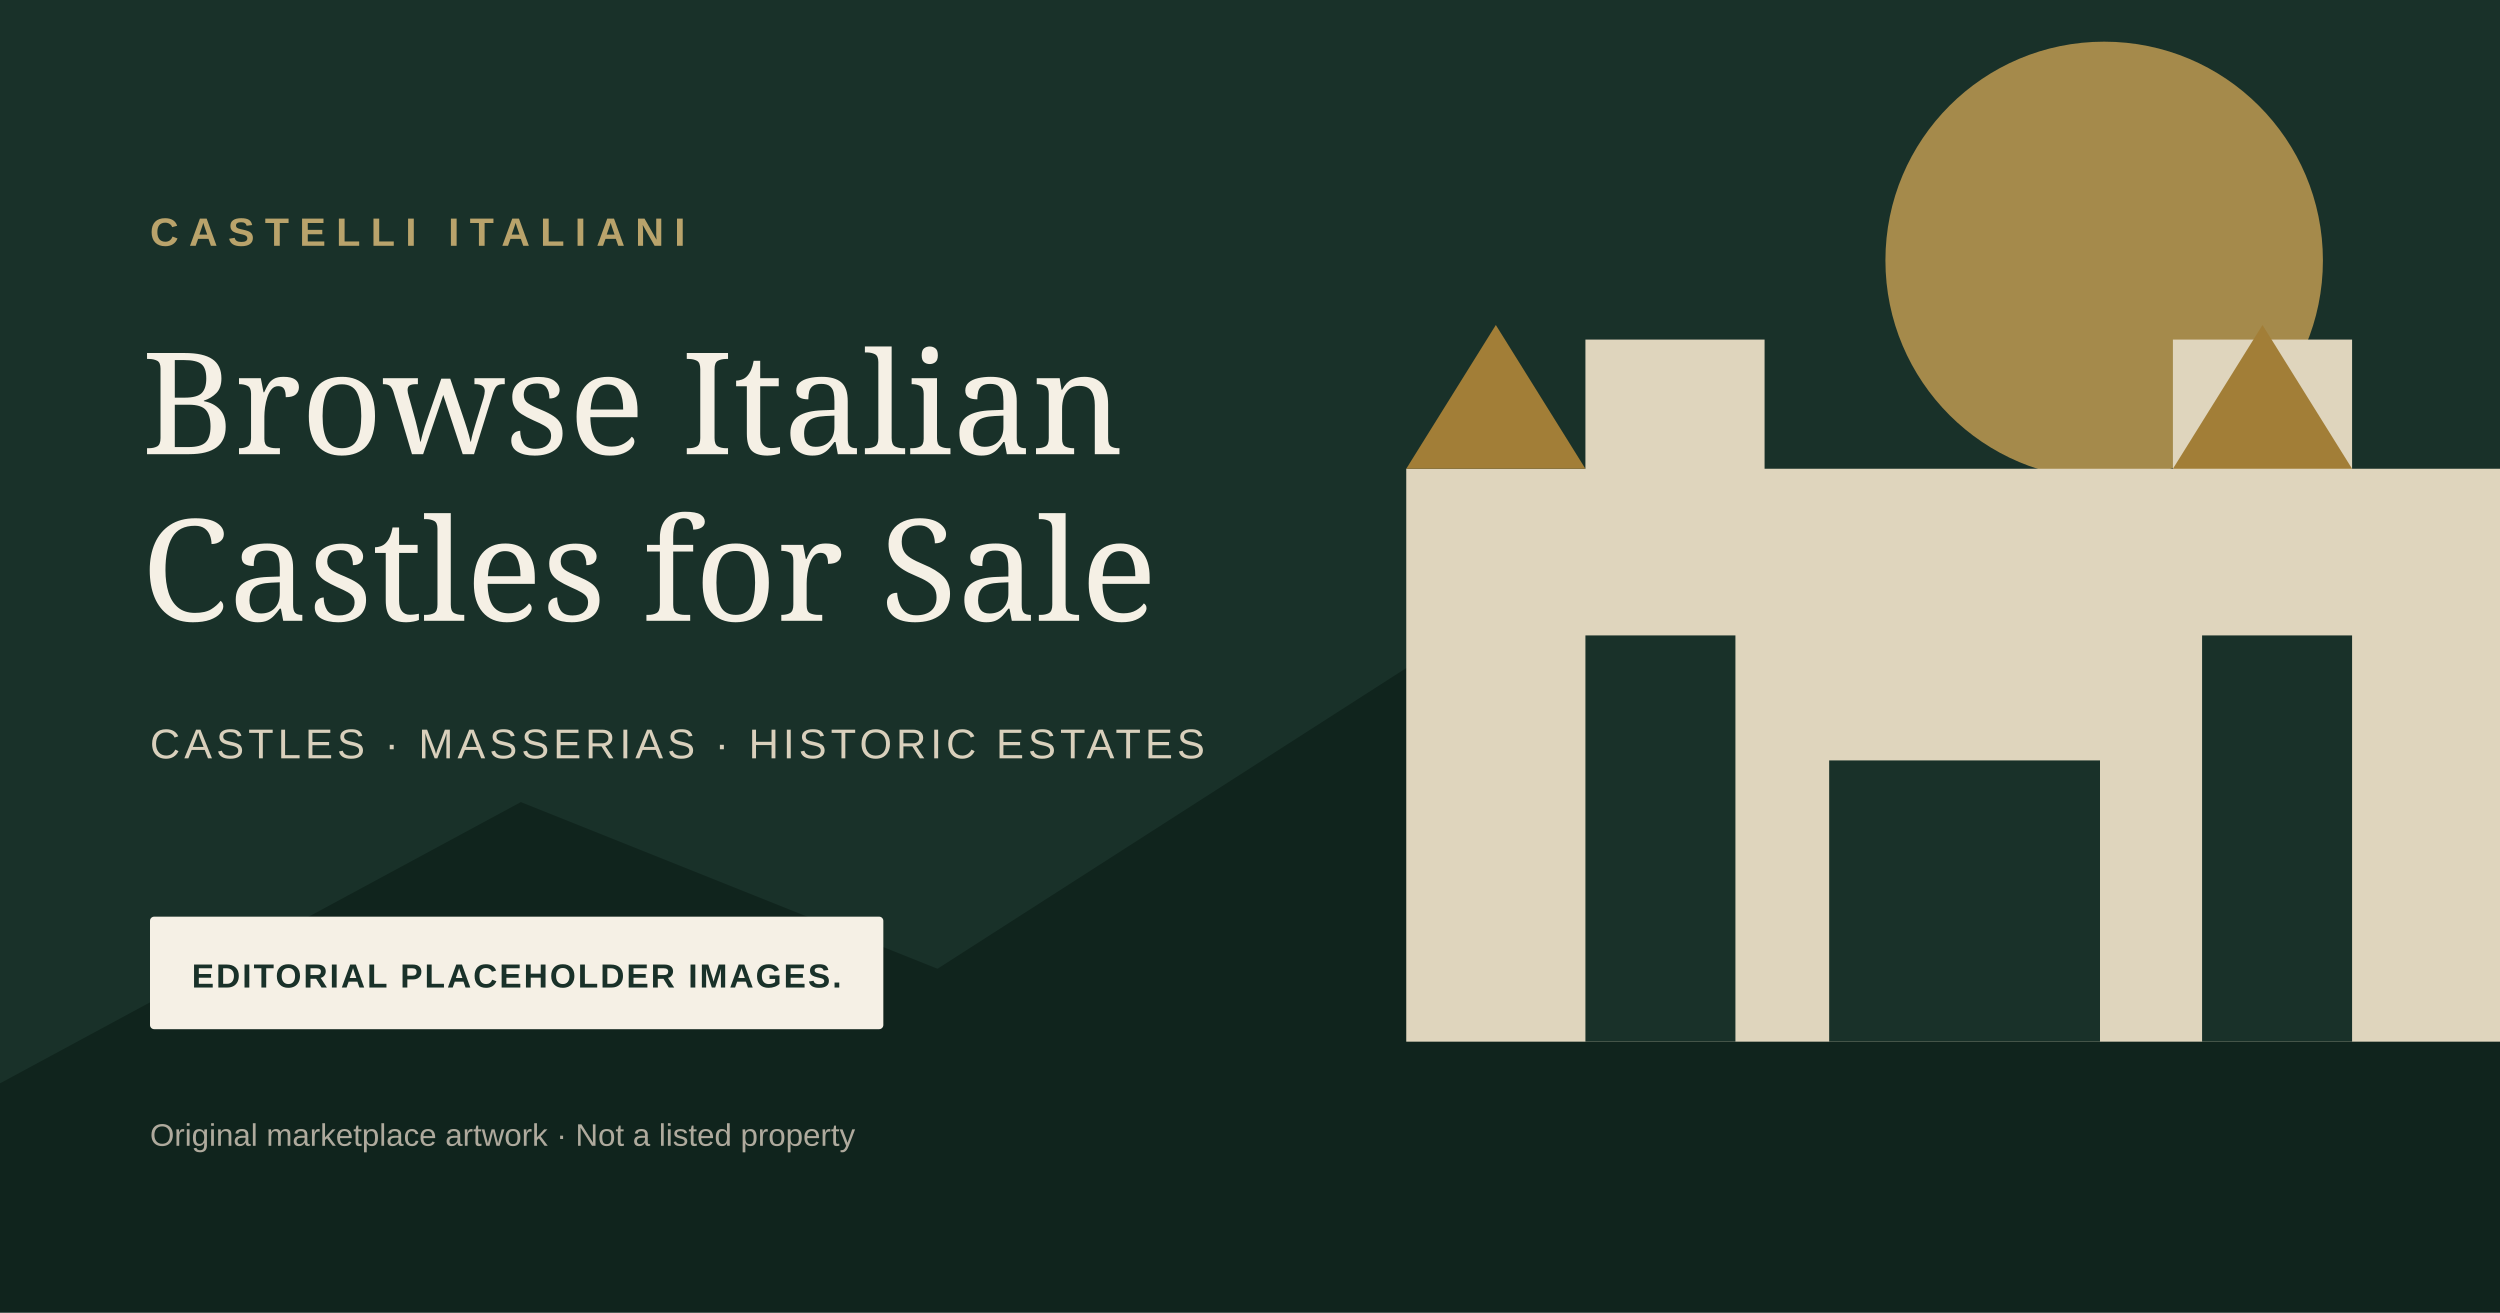
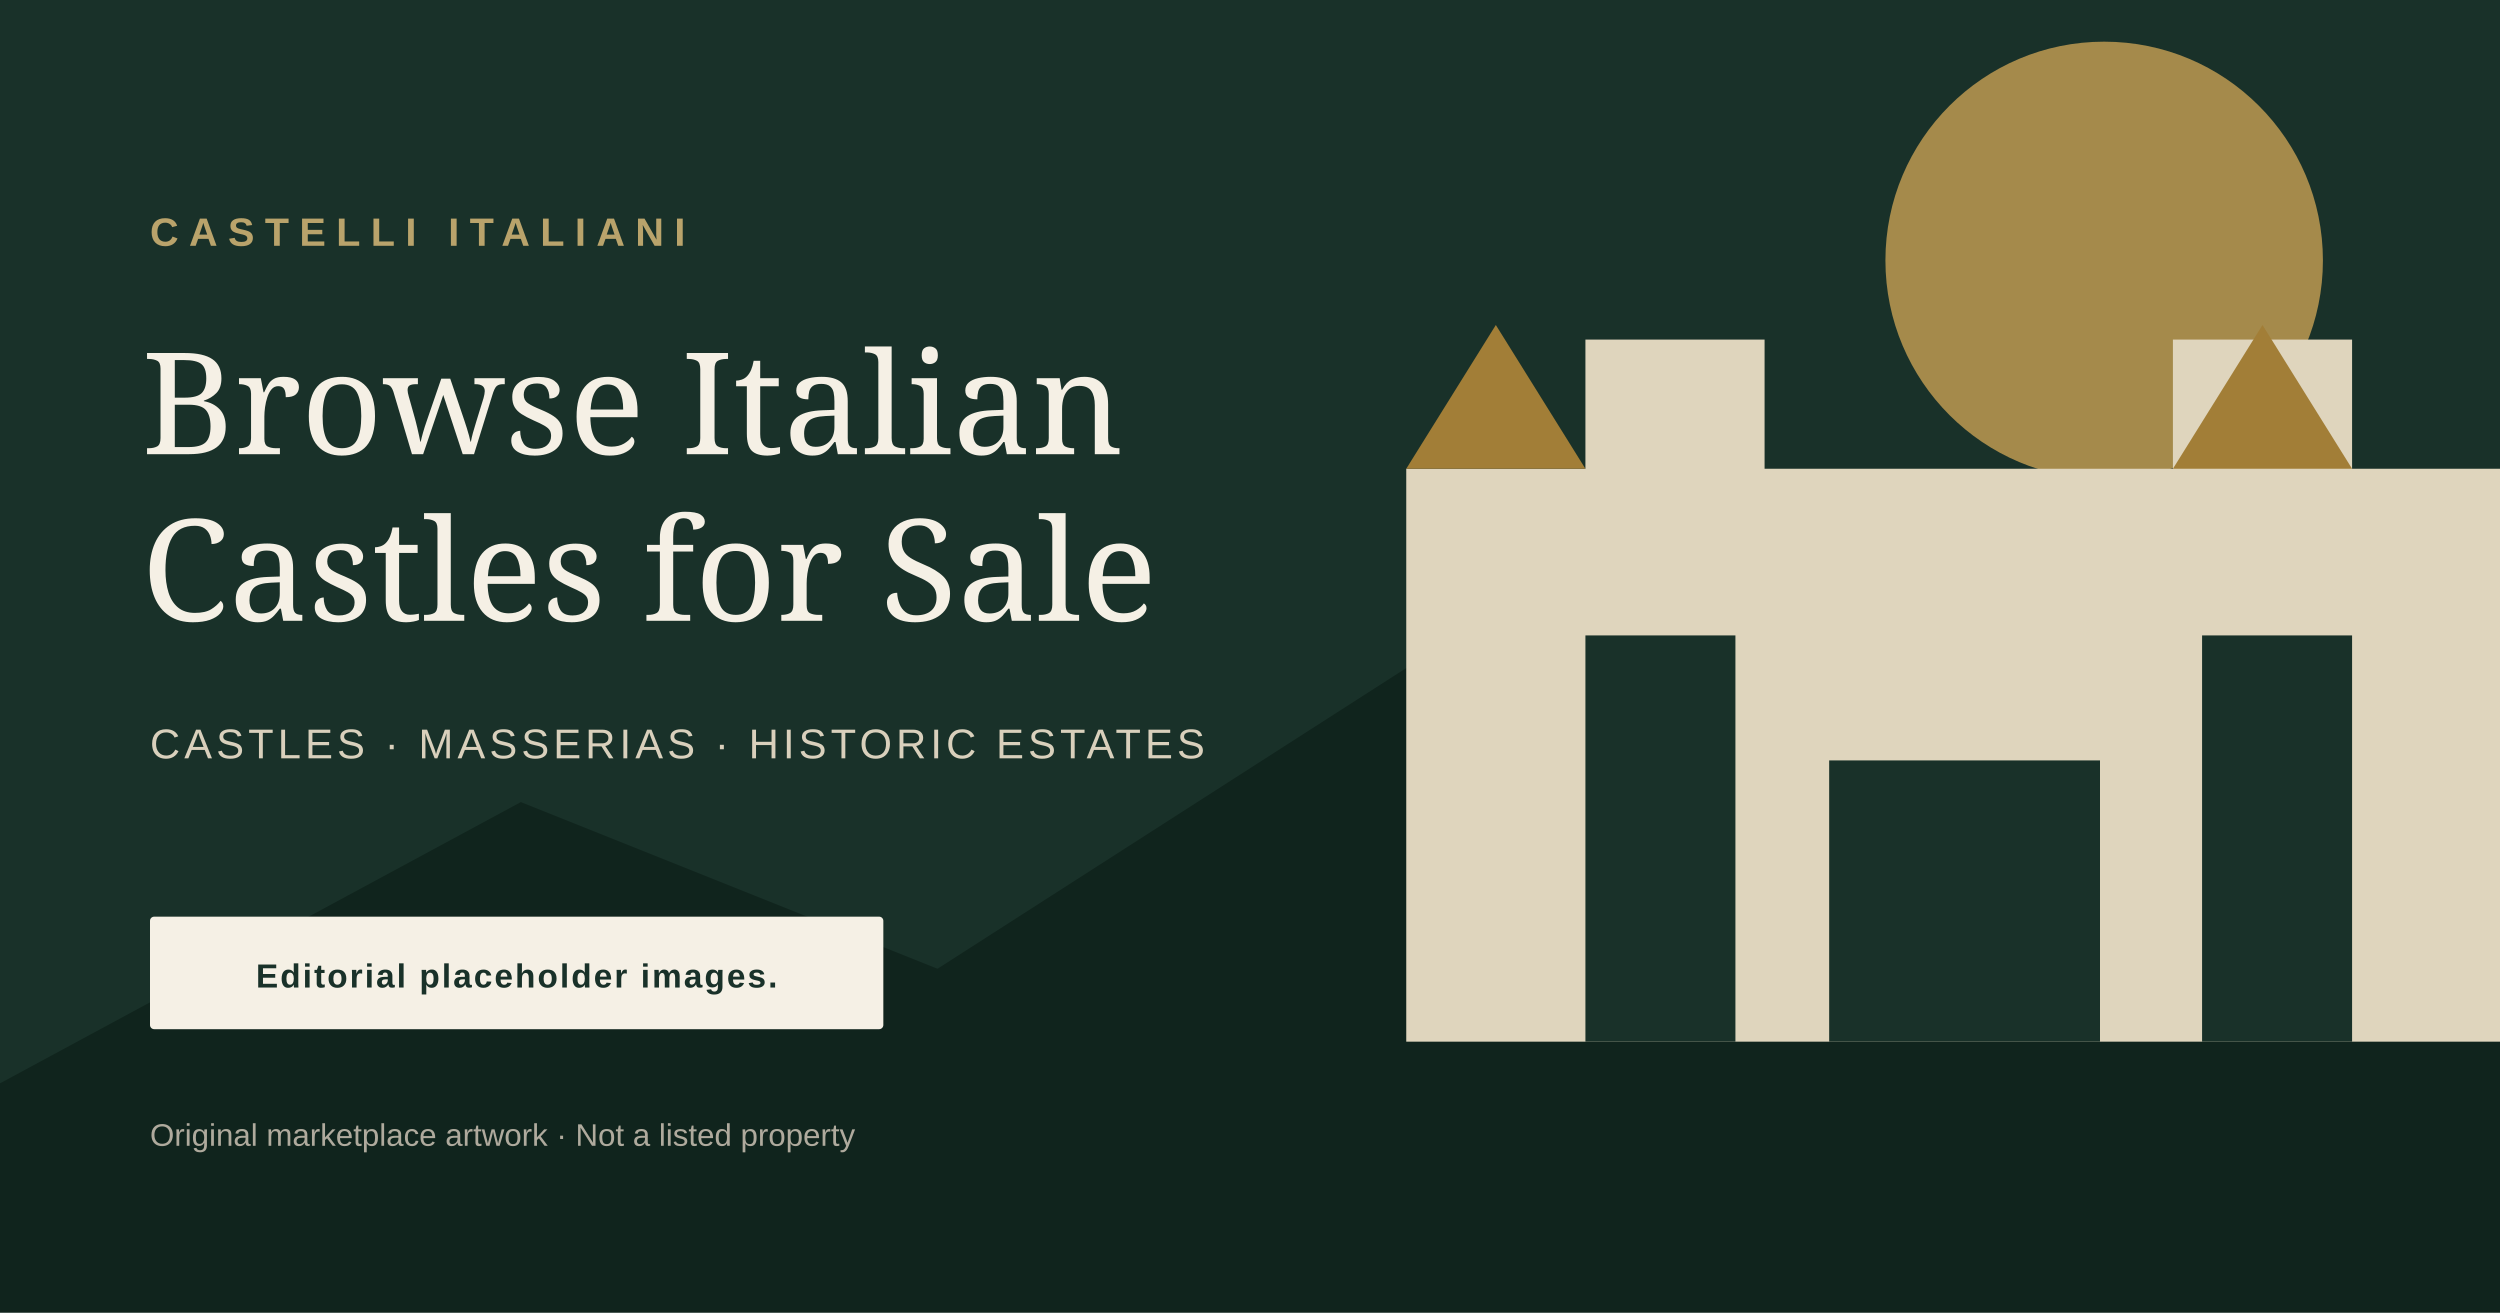
<svg xmlns="http://www.w3.org/2000/svg" viewBox="0 0 1200 630" role="img" aria-labelledby="title description">
  <rect width="1200" height="630" fill="#193129" />
  <circle cx="1010" cy="125" r="105" fill="#a58a4b" />
  <path d="M0 520 250 385l200 80 265-170 230 135 255-125v325H0Z" fill="#10241d" />
  <path d="M675 500V225h86v-62h86v62h196v-62h86v62h71v275H675Z" fill="#dfd5bd" />
  <path d="M761 500V305h72v195m224 0V305h72v195M878 500V365h130v135" fill="#193129" />
  <path d="M675 225h86l-43-69Zm368 0h86l-43-69Z" fill="#a27e37" />
  <text x="72" y="118" fill="#b9a36b" font-family="Arial, sans-serif" font-size="19" font-weight="700" letter-spacing="5">CASTELLI ITALIANI</text>
  <text x="68" y="218" fill="#f5f0e5" font-family="Georgia, serif" font-size="68">Browse Italian</text>
  <text x="68" y="298" fill="#f5f0e5" font-family="Georgia, serif" font-size="68">Castles for Sale</text>
  <text x="72" y="364" fill="#d9d0bc" font-family="Arial, sans-serif" font-size="20" letter-spacing="2">CASTLES · MASSERIAS · HISTORIC ESTATES</text>
  <rect x="72" y="440" width="352" height="54" rx="2" fill="#f5f0e5" />
-   <text x="248" y="474" fill="#193129" font-family="Arial, sans-serif" font-size="16" font-weight="700" text-anchor="middle" letter-spacing="1">EDITORIAL PLACEHOLDER IMAGES.</text>
+   <text x="248" y="474" fill="#193129" font-family="Arial, sans-serif" font-size="16" font-weight="700" text-anchor="middle" letter-spacing="1">Editorial placeholder images.</text>
  <text x="72" y="550" fill="#afaa9d" font-family="Arial, sans-serif" font-size="15">Original marketplace artwork · Not a listed property</text>
</svg>
